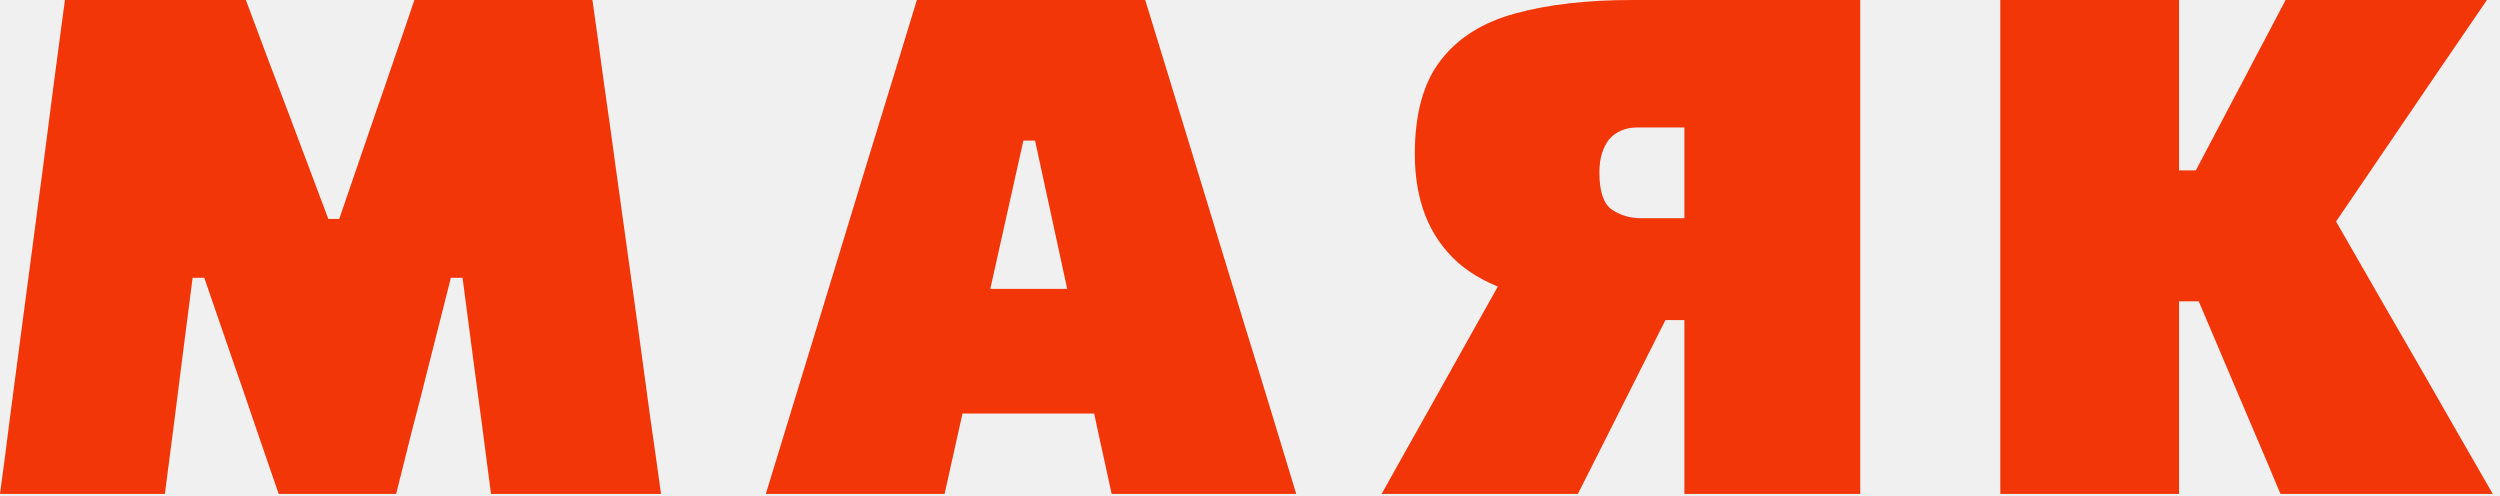
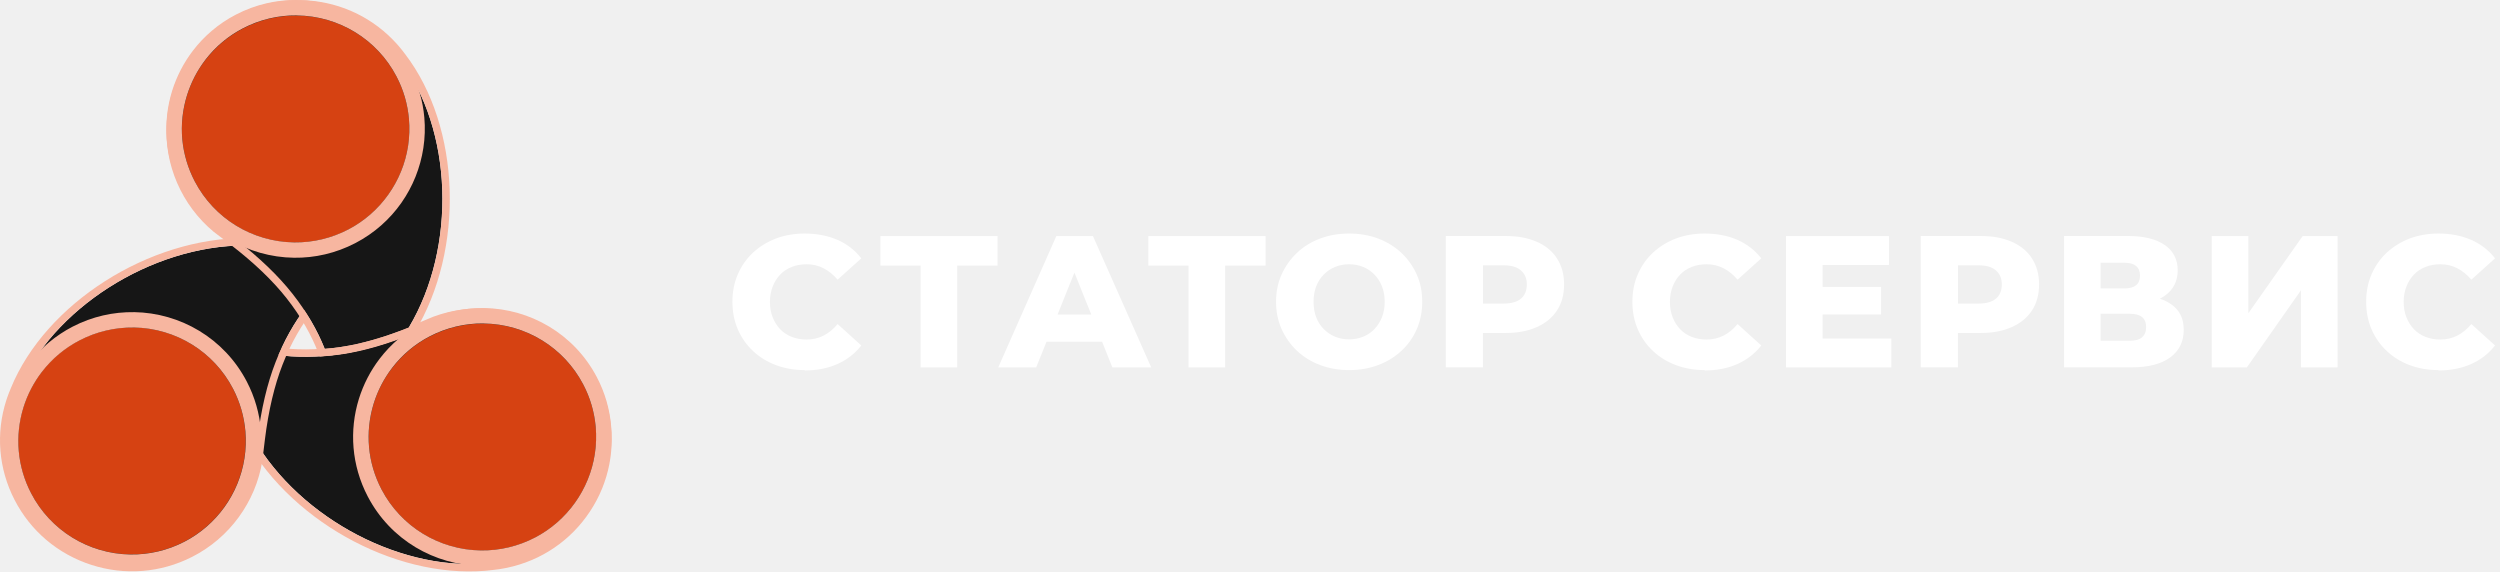
- <svg xmlns="http://www.w3.org/2000/svg" width="207" height="41" viewBox="0 0 207 41" fill="none">
-   <path d="M188.822 40.896C188.137 39.252 187.483 37.703 186.859 36.25C186.234 34.778 185.62 33.334 185.016 31.92L182.056 24.951H179.459V14.11H181.815L184.714 8.604C185.419 7.284 186.114 5.965 186.798 4.646C187.503 3.327 188.319 1.778 189.245 0H205.918C204.448 2.141 202.998 4.264 201.568 6.367C200.138 8.47 198.689 10.602 197.219 12.762L191.661 20.936L191.359 14.741L197.521 25.467C198.467 27.092 199.484 28.851 200.571 30.744C201.659 32.637 202.716 34.482 203.743 36.279C204.77 38.057 205.656 39.596 206.401 40.896H188.822ZM165.625 40.896C165.625 38.774 165.625 36.709 165.625 34.701C165.625 32.675 165.625 30.361 165.625 27.761V13.709C165.625 10.974 165.625 8.556 165.625 6.453C165.625 4.35 165.625 2.199 165.625 0H180.425C180.425 2.199 180.425 4.35 180.425 6.453C180.425 8.556 180.425 10.974 180.425 13.709V27.761C180.425 30.361 180.425 32.675 180.425 34.701C180.425 36.709 180.425 38.774 180.425 40.896H165.625Z" fill="#F33607" />
-   <path d="M114.398 40.896C114.982 39.844 115.667 38.621 116.452 37.225C117.238 35.83 118.043 34.395 118.869 32.923C119.694 31.432 120.47 30.046 121.194 28.765L125.876 20.419L131.766 25.008C129.269 25.008 127.104 24.731 125.272 24.176C123.44 23.603 121.919 22.79 120.711 21.739C119.523 20.668 118.627 19.377 118.023 17.867C117.439 16.357 117.147 14.655 117.147 12.762C117.147 9.416 117.862 6.826 119.292 4.99C120.721 3.136 122.775 1.845 125.453 1.118C128.151 0.373 131.383 0 135.149 0C137.283 0 139.528 0 141.884 0C144.26 0 146.516 0 148.65 0C150.785 0 152.577 0 154.027 0C154.027 2.199 154.027 4.35 154.027 6.453C154.027 8.556 154.027 10.974 154.027 13.709V27.761C154.027 30.361 154.027 32.675 154.027 34.701C154.027 36.709 154.027 38.774 154.027 40.896H139.468C139.468 38.774 139.468 36.709 139.468 34.701C139.468 32.675 139.468 30.361 139.468 27.761V16.003C139.468 13.269 139.468 10.85 139.468 8.747C139.468 6.644 139.468 4.493 139.468 2.294L147.14 10.554H135.572C135.068 10.554 134.625 10.64 134.243 10.812C133.86 10.965 133.528 11.204 133.246 11.529C132.984 11.854 132.783 12.246 132.642 12.705C132.501 13.164 132.43 13.689 132.43 14.282C132.43 15.85 132.773 16.873 133.457 17.351C134.162 17.829 134.968 18.068 135.874 18.068H142.186V26.499H132.038L140.495 21.337L134.726 32.809C134.082 34.09 133.427 35.39 132.763 36.709C132.098 38.028 131.393 39.424 130.648 40.896H114.398Z" fill="#F33607" />
-   <path d="M63.412 40.896C64.077 38.717 64.781 36.413 65.526 33.984C66.272 31.537 66.976 29.233 67.641 27.073L71.93 13.02C72.715 10.458 73.42 8.164 74.044 6.137C74.668 4.111 75.293 2.065 75.917 0H94.825C95.489 2.18 96.133 4.283 96.758 6.309C97.382 8.336 98.067 10.573 98.812 13.02L103.101 27.073C103.805 29.329 104.52 31.652 105.245 34.042C105.97 36.432 106.665 38.717 107.329 40.896H92.046C91.623 38.965 91.19 36.986 90.747 34.959C90.324 32.914 89.911 30.992 89.509 29.195L85.703 11.644H84.736L80.87 28.966C80.447 30.858 80.004 32.847 79.541 34.931C79.078 37.015 78.635 39.003 78.212 40.896H63.412ZM76.4 34.243L78.091 23.918H94.523L95.912 34.243H76.4Z" fill="#F33607" />
-   <path d="M0 40.896C0.282 38.85 0.554 36.766 0.816 34.644C1.097 32.522 1.399 30.227 1.722 27.761L3.564 13.823C3.886 11.376 4.188 9.034 4.47 6.797C4.772 4.541 5.074 2.275 5.376 0H20.358C21.002 1.721 21.606 3.336 22.17 4.847C22.734 6.338 23.298 7.82 23.861 9.292L27.184 18.125H28.09L31.11 9.321C31.634 7.829 32.137 6.367 32.621 4.933C33.124 3.499 33.688 1.855 34.312 0H49.052C49.374 2.256 49.686 4.503 49.988 6.74C50.31 8.976 50.643 11.357 50.985 13.881L52.918 27.79C53.26 30.294 53.572 32.589 53.854 34.673C54.156 36.738 54.448 38.812 54.73 40.896H40.655C40.393 38.85 40.142 36.919 39.9 35.103C39.658 33.267 39.427 31.537 39.205 29.912L38.299 23H37.333L35.46 30.4C34.997 32.254 34.534 34.061 34.071 35.82C33.627 37.579 33.205 39.271 32.802 40.896H23.076C22.694 39.787 22.301 38.65 21.898 37.483C21.495 36.317 21.093 35.141 20.69 33.956C20.287 32.751 19.875 31.556 19.452 30.371L16.914 23H15.948L15.072 29.826C14.871 31.47 14.649 33.22 14.408 35.074C14.166 36.929 13.914 38.869 13.652 40.896H0Z" fill="#F33607" />
+ <svg xmlns="http://www.w3.org/2000/svg" width="210" height="48" viewBox="0 0 210 48" fill="none">
+   <path d="M67.595 31.088C66.724 31.088 65.919 30.947 65.181 30.671C64.444 30.396 63.803 30.002 63.259 29.489C62.715 28.983 62.283 28.373 61.978 27.666C61.672 26.959 61.523 26.193 61.523 25.353C61.523 24.512 61.672 23.738 61.978 23.039C62.283 22.332 62.708 21.73 63.259 21.216C63.803 20.711 64.451 20.316 65.181 20.034C65.919 19.759 66.724 19.617 67.595 19.617C68.616 19.617 69.525 19.796 70.337 20.145C71.149 20.495 71.812 21.016 72.349 21.7L70.359 23.493C70.002 23.076 69.607 22.749 69.175 22.533C68.743 22.31 68.273 22.198 67.752 22.198C67.297 22.198 66.88 22.273 66.508 22.422C66.128 22.57 65.807 22.779 65.539 23.061C65.271 23.344 65.062 23.671 64.906 24.066C64.757 24.453 64.675 24.884 64.675 25.36C64.675 25.836 64.749 26.26 64.906 26.654C65.055 27.041 65.271 27.376 65.539 27.659C65.807 27.934 66.128 28.15 66.508 28.298C66.888 28.447 67.305 28.521 67.752 28.521C68.266 28.521 68.743 28.41 69.175 28.194C69.607 27.971 70.002 27.651 70.359 27.22L72.349 29.02C71.812 29.704 71.142 30.225 70.337 30.582C69.532 30.939 68.616 31.118 67.595 31.118V31.088Z" fill="white" />
+   <path d="M83.795 19.832H73.953V22.309H77.328V30.864H80.405V22.309H83.795V19.832Z" fill="white" />
+   <path d="M93.455 30.864H96.703L91.808 19.832H88.731L83.852 30.864H87.04L87.904 28.707H92.576L93.44 30.864H93.455ZM88.836 26.423L90.251 22.897L91.667 26.423H88.828H88.836Z" fill="white" />
+   <path d="M106.31 19.832H96.461V22.309H99.836V30.864H102.913V22.309H106.31V19.832Z" fill="white" />
+   <path d="M113.327 31.088C112.455 31.088 111.643 30.947 110.89 30.664C110.138 30.381 109.49 29.98 108.938 29.459C108.394 28.938 107.962 28.328 107.649 27.629C107.337 26.93 107.188 26.163 107.188 25.338C107.188 24.512 107.344 23.761 107.649 23.069C107.962 22.377 108.387 21.767 108.938 21.246C109.482 20.726 110.13 20.324 110.883 20.041C111.628 19.759 112.447 19.617 113.327 19.617C114.206 19.617 115.025 19.759 115.77 20.041C116.515 20.324 117.163 20.726 117.715 21.239C118.259 21.752 118.691 22.355 119.004 23.054C119.317 23.746 119.466 24.512 119.466 25.338C119.466 26.163 119.317 26.945 119.011 27.644C118.706 28.343 118.281 28.953 117.722 29.466C117.171 29.98 116.523 30.381 115.77 30.664C115.018 30.947 114.206 31.088 113.327 31.088ZM113.327 28.507C113.744 28.507 114.139 28.432 114.504 28.284C114.869 28.135 115.182 27.926 115.45 27.644C115.718 27.369 115.927 27.034 116.083 26.654C116.232 26.268 116.314 25.836 116.314 25.353C116.314 24.869 116.24 24.438 116.083 24.051C115.934 23.664 115.718 23.337 115.45 23.061C115.182 22.786 114.869 22.57 114.504 22.422C114.139 22.273 113.751 22.198 113.327 22.198C112.902 22.198 112.514 22.273 112.149 22.422C111.784 22.57 111.471 22.779 111.196 23.061C110.92 23.337 110.711 23.671 110.562 24.051C110.413 24.438 110.339 24.869 110.339 25.353C110.339 25.836 110.413 26.268 110.562 26.654C110.711 27.041 110.92 27.369 111.196 27.644C111.471 27.919 111.784 28.135 112.149 28.284C112.514 28.432 112.902 28.507 113.327 28.507Z" fill="white" />
+   <path d="M130.803 21.729C130.408 21.111 129.842 20.642 129.104 20.315C128.367 19.988 127.495 19.824 126.482 19.824H121.445V30.856H124.567V27.97H126.474C127.488 27.97 128.359 27.806 129.097 27.471C129.834 27.144 130.401 26.675 130.795 26.066C131.19 25.463 131.384 24.734 131.384 23.886C131.384 23.038 131.183 22.331 130.795 21.721L130.803 21.729ZM127.763 25.084C127.435 25.359 126.951 25.5 126.295 25.5H124.574V22.287H126.295C126.951 22.287 127.435 22.428 127.763 22.718C128.091 23.008 128.255 23.395 128.255 23.893C128.255 24.392 128.091 24.808 127.763 25.084Z" fill="white" />
+   <path d="M143.193 31.088C142.321 31.088 141.517 30.947 140.779 30.671C140.042 30.396 139.401 30.002 138.857 29.489C138.313 28.983 137.881 28.373 137.576 27.666C137.27 26.959 137.121 26.193 137.121 25.353C137.121 24.512 137.27 23.738 137.576 23.039C137.881 22.332 138.306 21.73 138.857 21.216C139.401 20.711 140.049 20.316 140.779 20.034C141.517 19.759 142.321 19.617 143.193 19.617C144.214 19.617 145.13 19.796 145.935 20.145C146.739 20.495 147.41 21.016 147.946 21.7L145.957 23.493C145.6 23.076 145.205 22.749 144.773 22.533C144.34 22.31 143.871 22.198 143.35 22.198C142.895 22.198 142.478 22.273 142.105 22.422C141.725 22.57 141.405 22.779 141.137 23.061C140.869 23.337 140.66 23.671 140.504 24.066C140.355 24.453 140.273 24.884 140.273 25.36C140.273 25.836 140.347 26.26 140.504 26.654C140.653 27.041 140.869 27.376 141.137 27.659C141.405 27.934 141.725 28.15 142.105 28.298C142.485 28.447 142.903 28.521 143.35 28.521C143.864 28.521 144.34 28.41 144.773 28.194C145.205 27.971 145.6 27.651 145.957 27.22L147.946 29.02C147.41 29.704 146.739 30.225 145.935 30.582C145.13 30.939 144.214 31.118 143.193 31.118V31.088Z" fill="white" />
+   <path d="M153.1 28.439V26.416H158.01V24.102H153.1V22.257H158.673V19.832H150.023V30.864H158.874V28.439H153.1Z" fill="white" />
+   <path d="M170.701 21.729C170.306 21.111 169.74 20.642 169.003 20.315C168.265 19.988 167.393 19.824 166.38 19.824H161.344V30.856H164.465V27.97H166.373C167.386 27.97 168.258 27.806 168.995 27.471C169.733 27.144 170.299 26.675 170.694 26.066C171.089 25.456 171.282 24.734 171.282 23.886C171.282 23.038 171.081 22.331 170.694 21.721L170.701 21.729ZM167.662 25.084C167.334 25.359 166.85 25.5 166.194 25.5H164.473V22.287H166.194C166.85 22.287 167.334 22.428 167.662 22.718C167.989 23.008 168.153 23.395 168.153 23.893C168.153 24.392 167.989 24.808 167.662 25.084Z" fill="white" />
+   <path d="M182.375 25.56C182.1 25.366 181.787 25.21 181.429 25.091C181.593 25.009 181.75 24.912 181.899 24.801C182.584 24.295 182.927 23.588 182.927 22.696C182.927 21.803 182.562 21.074 181.831 20.576C181.101 20.077 180.081 19.824 178.762 19.824H173.383V30.856H179.067C180.476 30.856 181.556 30.573 182.308 30.015C183.061 29.458 183.433 28.684 183.433 27.709C183.433 26.735 183.083 26.058 182.383 25.56H182.375ZM176.452 22.071H178.456C178.889 22.071 179.216 22.16 179.432 22.346C179.656 22.532 179.76 22.8 179.76 23.157C179.76 23.514 179.649 23.782 179.432 23.96C179.209 24.139 178.889 24.228 178.456 24.228H176.452V22.071ZM179.932 28.334C179.708 28.528 179.358 28.624 178.896 28.624H176.452V26.356H178.896C179.358 26.356 179.701 26.445 179.932 26.631C180.155 26.817 180.274 27.092 180.274 27.471C180.274 27.851 180.163 28.134 179.932 28.327V28.334Z" fill="white" />
+   <path d="M185.785 30.864V19.832H188.862V26.311L193.422 19.832H196.357V30.864H193.28V24.385L188.735 30.864H185.785Z" fill="white" />
+   <path d="M204.83 31.088C203.958 31.088 203.153 30.947 202.416 30.671C201.678 30.396 201.038 30.002 200.494 29.489C199.95 28.983 199.518 28.373 199.212 27.666C198.907 26.959 198.758 26.193 198.758 25.353C198.758 24.512 198.907 23.738 199.212 23.039C199.518 22.332 199.942 21.73 200.494 21.216C201.038 20.711 201.686 20.316 202.416 20.034C203.153 19.759 203.958 19.617 204.83 19.617C205.85 19.617 206.767 19.796 207.572 20.145C208.376 20.495 209.047 21.016 209.583 21.7L207.594 23.493C207.236 23.076 206.841 22.749 206.409 22.533C205.977 22.31 205.508 22.198 204.986 22.198C204.532 22.198 204.115 22.273 203.742 22.422C203.362 22.57 203.042 22.779 202.774 23.061C202.505 23.337 202.297 23.671 202.14 24.066C201.991 24.453 201.909 24.884 201.909 25.36C201.909 25.836 201.984 26.26 202.14 26.654C202.289 27.041 202.505 27.376 202.774 27.659C203.042 27.934 203.362 28.15 203.742 28.298C204.122 28.447 204.539 28.521 204.986 28.521C205.5 28.521 205.977 28.41 206.409 28.194C206.841 27.971 207.236 27.651 207.594 27.22L209.583 29.02C209.047 29.704 208.376 30.225 207.572 30.582C206.767 30.939 205.85 31.118 204.83 31.118V31.088Z" fill="white" />
+   <path d="M34.983 27.87C32.658 28.834 30.504 29.467 28.585 29.749C26.707 30.026 24.899 30.044 23.206 29.803C23.011 30.222 22.826 30.651 22.66 31.083C22.041 32.688 21.578 34.608 21.281 36.79C25.201 43.624 34.011 48.209 41.397 47.253L41.54 47.234C41.837 47.201 42.141 47.152 42.469 47.085C45.182 46.511 47.515 44.926 49.036 42.623C50.571 40.302 51.104 37.529 50.537 34.81C49.97 32.091 48.371 29.754 46.038 28.232C43.26 26.417 39.738 26.03 36.619 27.19L36.375 27.281L34.989 27.873L34.983 27.87Z" fill="#161616" />
+   <path d="M36.395 26.605C39.701 25.375 43.431 25.785 46.377 27.709C48.854 29.324 50.547 31.8 51.148 34.682C51.748 37.564 51.184 40.505 49.558 42.963C47.946 45.406 45.475 47.086 42.596 47.693C42.51 47.712 42.424 47.727 42.338 47.742L41.94 47.81C41.826 47.828 41.711 47.841 41.599 47.854L41.508 47.867C33.846 48.875 24.701 44.103 20.685 37.006L20.633 36.915L20.646 36.812C20.948 34.537 21.426 32.534 22.074 30.859C22.274 30.34 22.498 29.825 22.737 29.327L22.838 29.117L23.07 29.153C24.766 29.42 26.592 29.412 28.49 29.133C30.355 28.859 32.452 28.244 34.722 27.303L36.395 26.605ZM34.983 27.871C32.657 28.835 30.504 29.469 28.584 29.75C26.706 30.027 24.898 30.045 23.205 29.805C23.01 30.224 22.825 30.652 22.659 31.084C22.04 32.689 21.577 34.61 21.28 36.791C25.2 43.625 34.01 48.21 41.397 47.254L41.54 47.236C41.836 47.202 42.14 47.153 42.468 47.086C45.181 46.512 47.514 44.928 49.036 42.625C50.57 40.304 51.103 37.53 50.536 34.811C49.969 32.092 48.37 29.756 46.037 28.233C43.259 26.419 39.737 26.031 36.618 27.192L34.988 27.874L34.983 27.871Z" fill="#F7B6A0" />
+   <path d="M32.941 30.908C32.249 31.807 31.729 32.812 31.393 33.901C30.647 36.317 30.881 38.884 32.054 41.125C33.682 44.237 36.884 46.199 40.406 46.243C41.974 46.263 43.543 45.889 44.942 45.16C47.634 43.756 49.514 41.127 49.97 38.127C50.084 37.374 50.108 36.612 50.04 35.862C49.928 34.611 49.574 33.412 48.992 32.298C47.364 29.186 44.164 27.224 40.64 27.18C39.072 27.16 37.503 27.535 36.104 28.264C34.858 28.912 33.794 29.804 32.944 30.913L32.941 30.908Z" fill="#D64212" />
+   <path d="M40.638 27.174C44.16 27.22 47.361 29.179 48.989 32.291C49.575 33.405 49.926 34.605 50.038 35.855C50.105 36.608 50.079 37.367 49.968 38.12C49.512 41.12 47.632 43.752 44.94 45.153C43.541 45.882 41.972 46.256 40.404 46.236C36.882 46.189 33.68 44.23 32.052 41.118C30.879 38.877 30.645 36.313 31.391 33.894C31.729 32.806 32.25 31.8 32.939 30.901C33.789 29.792 34.853 28.9 36.099 28.251C37.498 27.522 39.067 27.148 40.635 27.168M40.651 25.876C38.913 25.853 37.145 26.248 35.496 27.106C34.044 27.861 32.837 28.9 31.904 30.117C31.116 31.141 30.525 32.294 30.145 33.511C29.331 36.142 29.516 39.079 30.895 41.712C32.809 45.367 36.52 47.476 40.383 47.525C42.12 47.549 43.889 47.153 45.538 46.295C48.732 44.63 50.748 41.606 51.25 38.308C51.377 37.463 51.408 36.6 51.33 35.737C51.208 34.361 50.821 32.986 50.139 31.689C48.227 28.034 44.513 25.925 40.651 25.876Z" fill="#F7B6A0" />
+   <path d="M21.632 36.862C21.939 34.378 22.451 32.204 23.156 30.405C23.843 28.648 24.722 27.079 25.77 25.735C25.499 25.358 25.216 24.988 24.919 24.631C23.822 23.303 22.373 21.953 20.609 20.617C12.695 20.622 4.327 25.96 1.508 32.814L1.453 32.946C1.336 33.22 1.229 33.507 1.125 33.822C0.285 36.448 0.517 39.248 1.778 41.7C3.048 44.174 5.212 46.007 7.87 46.862C10.528 47.718 13.361 47.493 15.85 46.229C18.809 44.727 20.893 41.879 21.421 38.609L21.463 38.353L21.629 36.862H21.632Z" fill="#161616" />
+   <path d="M22.037 38.706C21.478 42.169 19.272 45.188 16.133 46.78C13.495 48.119 10.491 48.357 7.675 47.45C4.858 46.542 2.564 44.601 1.219 41.98C-0.118 39.38 -0.365 36.413 0.527 33.629C0.553 33.547 0.582 33.464 0.61 33.384L0.748 33.006C0.79 32.898 0.834 32.794 0.878 32.688L0.912 32.603C3.82 25.488 12.518 19.948 20.713 19.992H20.817L20.901 20.055C22.739 21.44 24.253 22.846 25.4 24.231C25.754 24.66 26.095 25.108 26.412 25.562L26.545 25.754L26.399 25.935C25.327 27.268 24.43 28.848 23.736 30.626C23.052 32.37 22.552 34.487 22.253 36.912L22.037 38.7V38.706ZM21.629 36.86C21.936 34.376 22.448 32.203 23.153 30.404C23.84 28.646 24.719 27.077 25.767 25.733C25.497 25.356 25.213 24.986 24.916 24.629C23.819 23.301 22.37 21.952 20.607 20.615C12.692 20.62 4.324 25.958 1.505 32.812L1.45 32.944C1.333 33.218 1.227 33.505 1.123 33.821C0.282 36.447 0.514 39.246 1.775 41.699C3.045 44.172 5.209 46.005 7.867 46.86C10.525 47.716 13.358 47.491 15.847 46.227C18.807 44.725 20.89 41.877 21.418 38.607L21.629 36.86Z" fill="#F7B6A0" />
+   <path d="M3.529 31.214C2.834 32.111 2.312 33.114 1.971 34.2C1.214 36.614 1.44 39.18 2.605 41.424C4.223 44.541 7.417 46.513 10.939 46.57C12.505 46.596 14.076 46.226 15.478 45.502C18.175 44.109 20.063 41.486 20.529 38.485C20.646 37.733 20.672 36.97 20.607 36.221C20.5 34.97 20.152 33.768 19.569 32.651C17.951 29.534 14.757 27.562 11.236 27.505C9.667 27.479 8.099 27.849 6.694 28.573C5.446 29.216 4.379 30.105 3.524 31.212L3.529 31.214Z" fill="#D64212" />
+   <path d="M11.243 27.511C14.765 27.568 17.959 29.54 19.577 32.657C20.157 33.774 20.505 34.976 20.614 36.227C20.68 36.979 20.651 37.739 20.536 38.491C20.071 41.492 18.183 44.115 15.485 45.508C14.083 46.232 12.512 46.602 10.947 46.576C7.425 46.519 4.231 44.547 2.613 41.43C1.448 39.186 1.224 36.62 1.978 34.205C2.319 33.12 2.845 32.114 3.536 31.22C4.392 30.114 5.458 29.227 6.707 28.581C8.109 27.857 9.68 27.488 11.248 27.514M11.269 26.221C9.532 26.193 7.76 26.581 6.109 27.434C4.655 28.186 3.445 29.22 2.506 30.432C1.716 31.453 1.12 32.603 0.738 33.82C-0.084 36.449 0.09 39.385 1.458 42.022C3.359 45.684 7.063 47.803 10.928 47.868C12.666 47.897 14.437 47.509 16.089 46.656C19.288 45.004 21.314 41.985 21.826 38.69C21.957 37.845 21.99 36.981 21.915 36.118C21.795 34.743 21.413 33.368 20.737 32.065C18.838 28.403 15.132 26.281 11.269 26.219V26.221Z" fill="#F7B6A0" />
+   <path d="M19.768 20.079C21.761 21.612 23.376 23.16 24.572 24.683C25.74 26.169 26.648 27.722 27.275 29.304C27.738 29.265 28.203 29.211 28.663 29.144C30.375 28.888 32.282 28.34 34.339 27.515C38.383 20.754 38.045 10.878 33.561 4.967L33.475 4.853C33.298 4.613 33.106 4.375 32.885 4.127C31.043 2.067 28.505 0.831 25.737 0.655C22.949 0.474 20.257 1.387 18.158 3.219C16.059 5.052 14.805 7.588 14.623 10.358C14.408 13.656 15.807 16.89 18.364 19.012L18.564 19.18L19.768 20.084V20.079Z" fill="#161616" />
+   <path d="M17.964 19.484C15.253 17.235 13.771 13.808 14 10.313C14.19 7.377 15.521 4.689 17.745 2.748C19.969 0.807 22.822 -0.16 25.777 0.032C28.708 0.218 31.4 1.526 33.354 3.712C33.413 3.779 33.468 3.844 33.525 3.909L33.78 4.219C33.853 4.309 33.921 4.4 33.988 4.49L34.045 4.563C38.712 10.686 39.052 20.944 34.826 27.92L34.771 28.008L34.675 28.047C32.537 28.91 30.547 29.484 28.76 29.753C28.209 29.836 27.647 29.898 27.09 29.936L26.856 29.952L26.773 29.735C26.167 28.137 25.262 26.566 24.078 25.059C22.919 23.583 21.345 22.074 19.399 20.577L17.961 19.479L17.964 19.484ZM19.769 20.078C21.761 21.611 23.376 23.159 24.573 24.682C25.741 26.168 26.648 27.721 27.275 29.303C27.738 29.265 28.204 29.21 28.664 29.143C30.375 28.887 32.282 28.339 34.339 27.515C38.384 20.753 38.046 10.877 33.562 4.966L33.476 4.852C33.299 4.612 33.106 4.374 32.886 4.126C31.044 2.066 28.505 0.83 25.738 0.655C22.95 0.474 20.258 1.386 18.159 3.219C16.06 5.051 14.806 7.587 14.624 10.357C14.408 13.655 15.807 16.889 18.364 19.011L19.769 20.084V20.078Z" fill="#F7B6A0" />
+   <path d="M17.253 5.033C16.562 5.932 16.041 6.938 15.706 8.026C14.959 10.442 15.194 13.009 16.366 15.25C17.995 18.362 21.197 20.324 24.718 20.368C26.287 20.388 27.855 20.014 29.254 19.285C31.947 17.881 33.827 15.252 34.282 12.252C34.397 11.499 34.42 10.737 34.352 9.987C34.24 8.736 33.887 7.537 33.304 6.423C31.676 3.311 28.477 1.349 24.952 1.306C23.384 1.285 21.816 1.66 20.416 2.388C19.17 3.037 18.107 3.929 17.256 5.038L17.253 5.033Z" fill="#D64212" />
+   <path d="M24.95 1.298C28.472 1.345 31.674 3.304 33.302 6.416C33.887 7.53 34.238 8.729 34.35 9.98C34.418 10.733 34.392 11.492 34.28 12.245C33.825 15.245 31.944 17.877 29.252 19.278C27.853 20.006 26.285 20.381 24.716 20.361C21.194 20.314 17.993 18.355 16.364 15.243C15.191 13.002 14.957 10.438 15.704 8.019C16.042 6.931 16.562 5.925 17.251 5.026C18.102 3.917 19.166 3.025 20.412 2.376C21.811 1.647 23.379 1.273 24.948 1.293M24.963 0.001C23.226 -0.022 21.457 0.373 19.808 1.231C18.357 1.986 17.15 3.025 16.216 4.242C15.428 5.266 14.838 6.419 14.458 7.636C13.644 10.267 13.828 13.204 15.207 15.837C17.121 19.492 20.833 21.601 24.695 21.65C26.433 21.674 28.201 21.278 29.851 20.42C33.044 18.756 35.06 15.731 35.562 12.433C35.69 11.588 35.721 10.725 35.643 9.862C35.521 8.487 35.133 7.111 34.452 5.814C32.542 2.167 28.828 0.055 24.966 0.006L24.963 0.001Z" fill="#F7B6A0" />
</svg>
